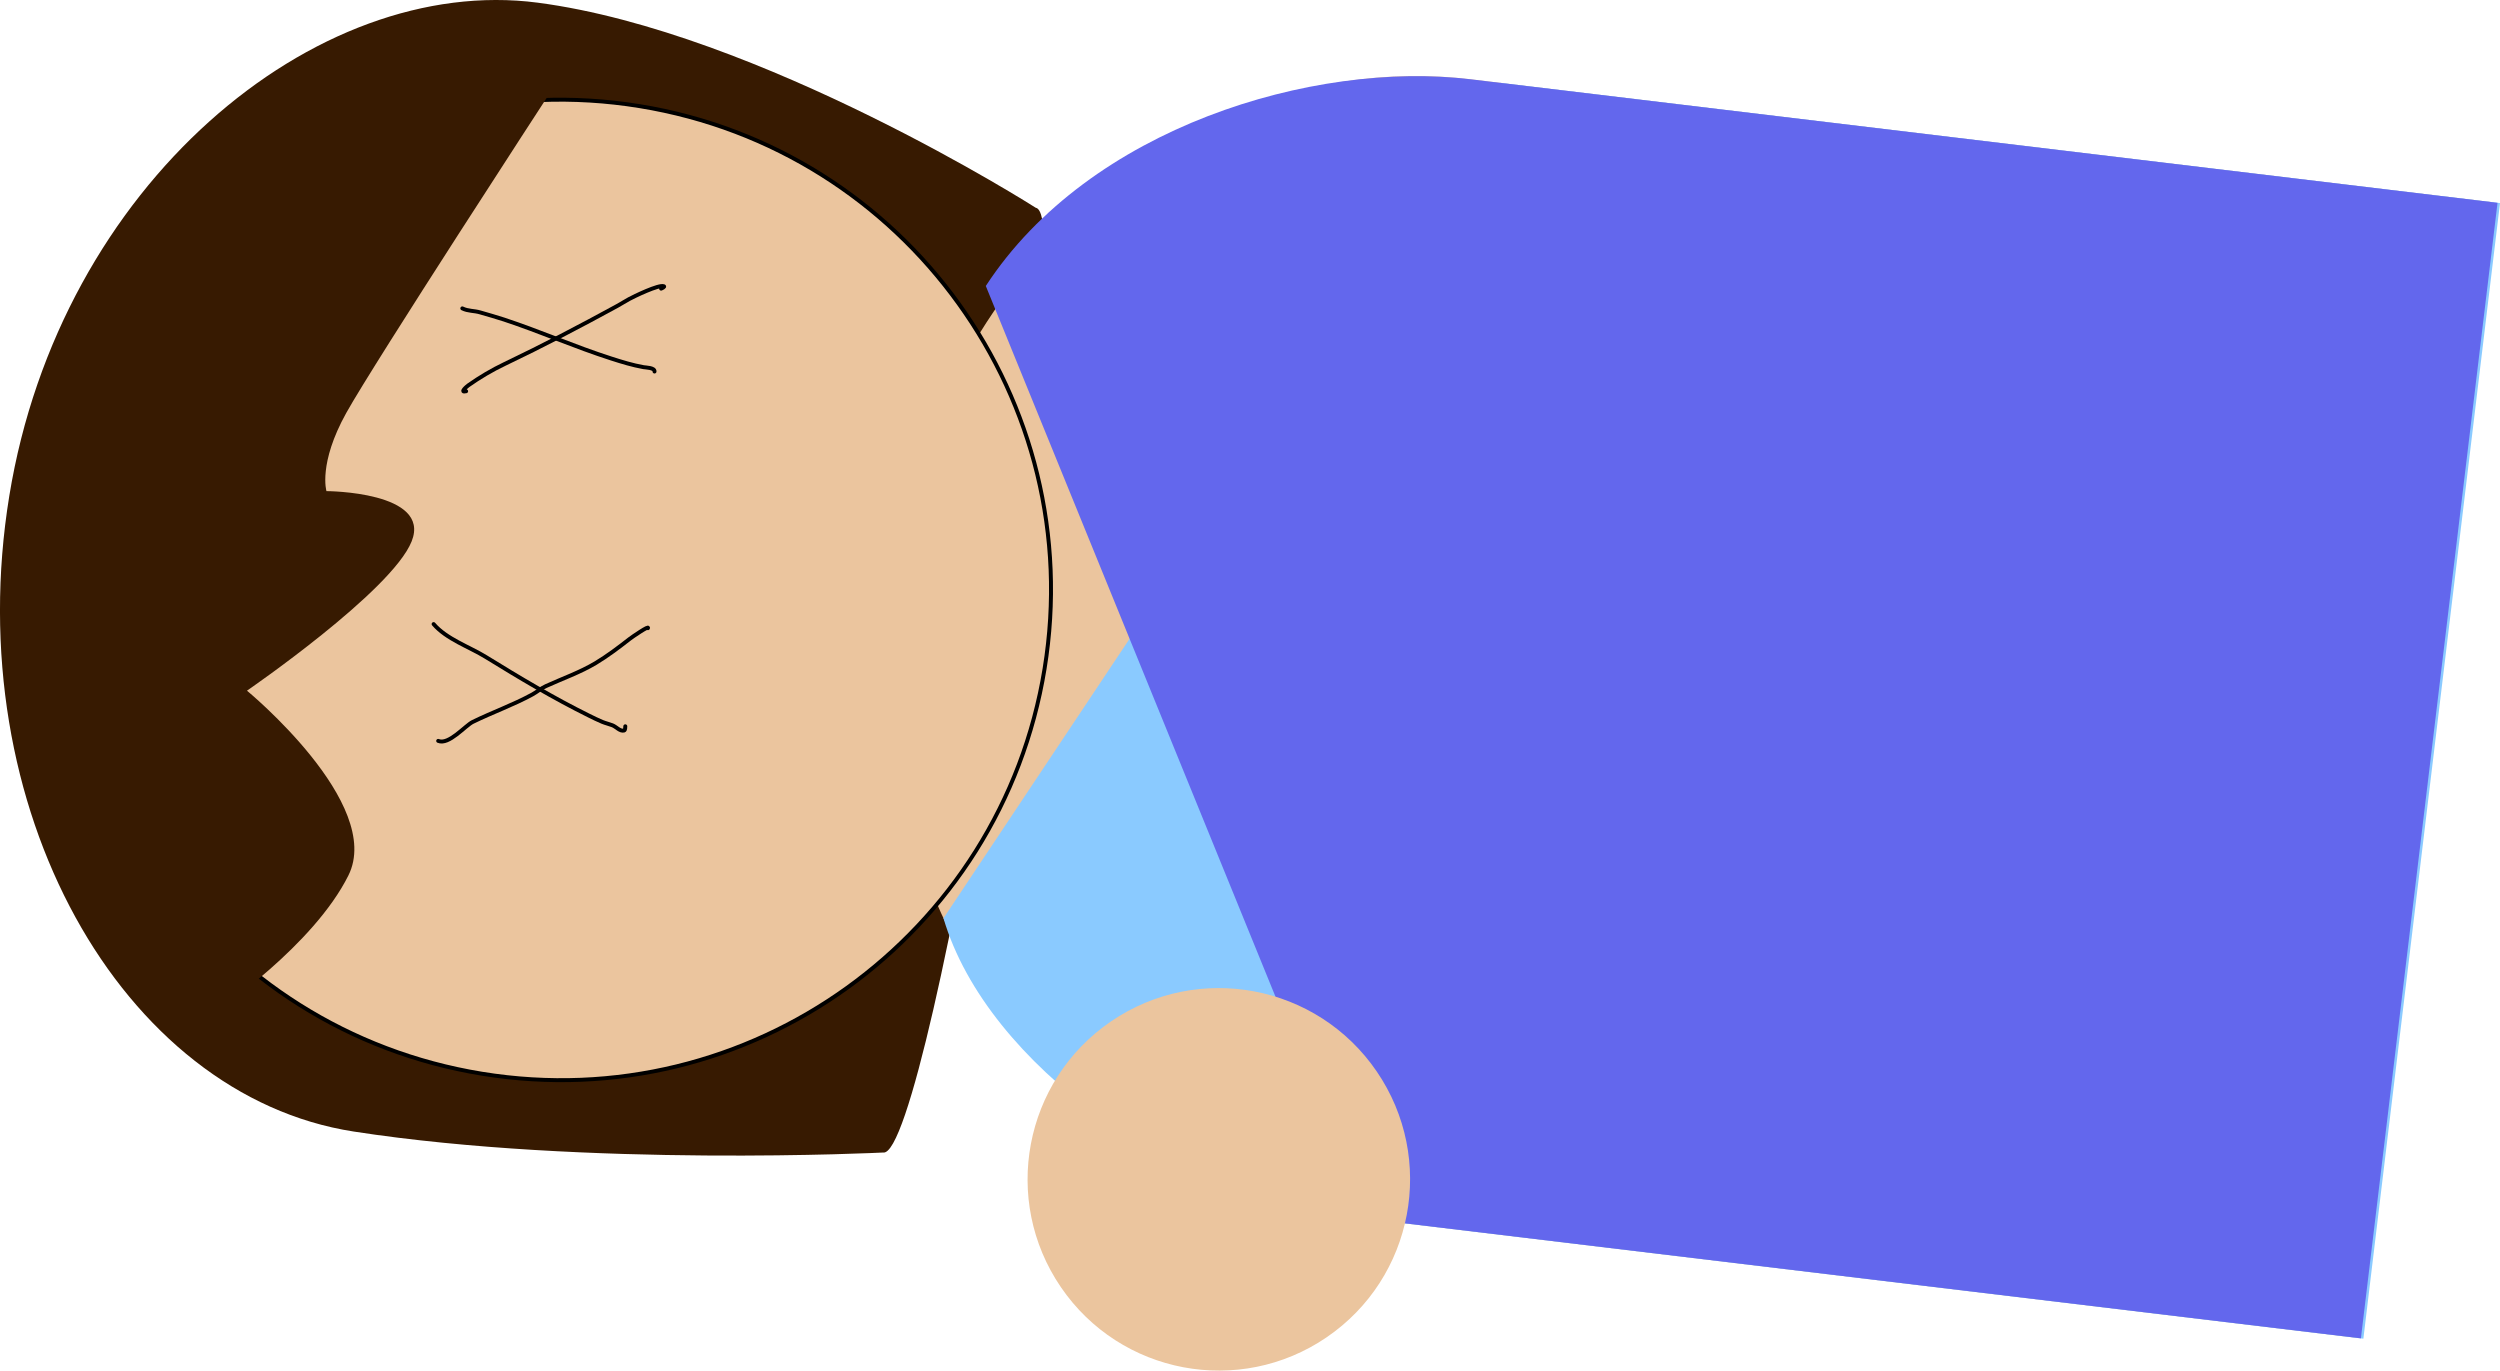
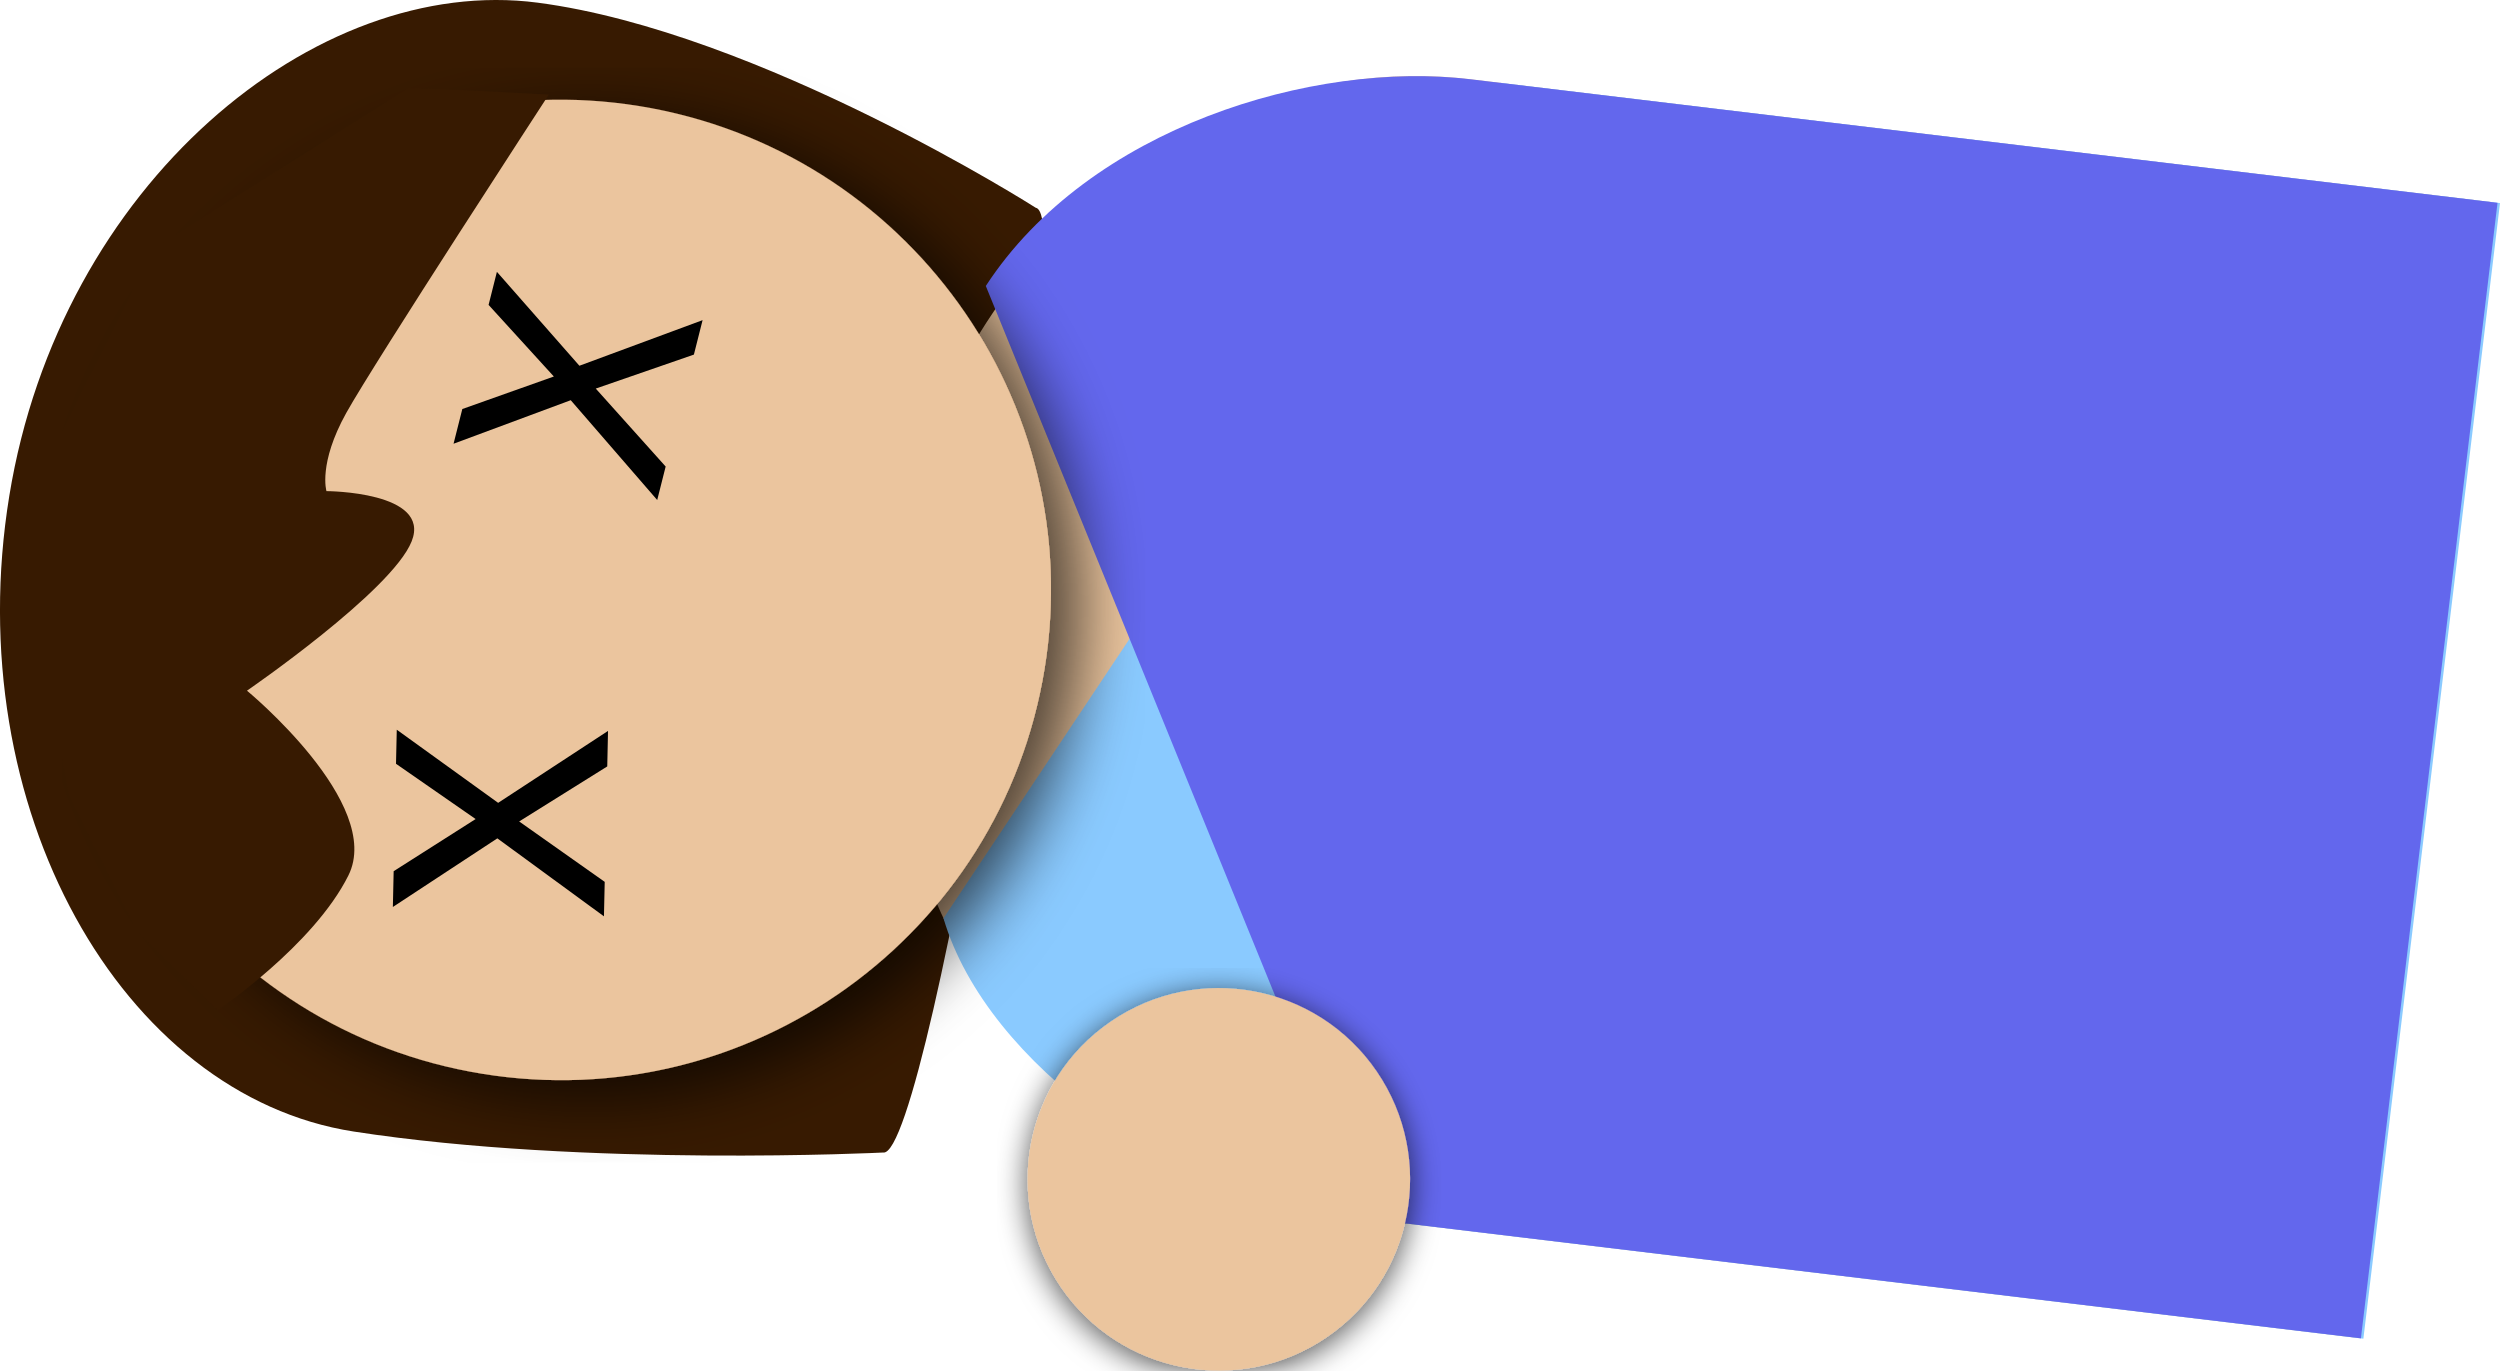
<svg xmlns="http://www.w3.org/2000/svg" stroke-miterlimit="10" style="fill-rule:nonzero;clip-rule:evenodd;stroke-linecap:round;stroke-linejoin:round;" version="1.1" xml:space="preserve" viewBox="1287.38 1050.36 787.23 431.59">
-   <defs />
+   <defs>
+     <filter color-interpolation-filters="sRGB" filterUnits="userSpaceOnUse" height="350.18" id="Filter" width="350.185" x="1297.88" y="1066.34">
+       <feDropShadow dx="8.998" dy="5.305" flood-color="#020202" flood-opacity="0.678" in="SourceGraphic" result="Shadow" stdDeviation="10.36" />
+     </filter>
+     <filter color-interpolation-filters="sRGB" filterUnits="userSpaceOnUse" height="139.974" id="Filter_2" width="139.974" x="1601.23" y="1353.45">
+       <feDropShadow dx="0.035" dy="1.712" flood-color="#020202" flood-opacity="0.678" in="SourceGraphic" result="Shadow" stdDeviation="4.88" />
+     </filter>
+     <clipPath id="TextBounds">
+       <rect height="130.627" width="185.887" x="1392.19" y="1213.83" />
+     </clipPath>
+     <clipPath id="TextBounds_2">
+       <rect height="167.583" width="208.56" x="1410.77" y="1067.45" />
+     </clipPath>
+   </defs>
  <g id="Layer-2">
    <path d="M1290.3 1206.56C1274.32 1304.73 1325.7 1395.37 1398.8 1406.68C1471.91 1417.98 1565.48 1413.28 1565.48 1413.28C1580.26 1415.69 1628.31 1118.18 1613.53 1115.78C1613.53 1115.78 1526.62 1060.36 1456.68 1051.2C1386.75 1042.05 1306.29 1108.4 1290.3 1206.56Z" fill="#371a01" fill-rule="nonzero" opacity="1" stroke="none" />
    <path d="M1568.34 1234.79C1556.46 1333.53 1618.88 1422.24 1707.77 1432.94L2029.64 1471.66L2072.66 1114.08L1750.79 1075.36C1661.9 1064.67 1580.22 1136.04 1568.34 1234.79Z" fill="#ebc59e" fill-rule="nonzero" opacity="1" stroke="none" />
    <path d="M1584.47 1339.51C1598.29 1386.32 1659.24 1427.1 1707.38 1432.89L2031.59 1471.9L2074.61 1114.32L1759.66 1076.43L1584.47 1339.51Z" fill="#8acaff" fill-rule="nonzero" opacity="1" stroke="none" />
    <path d="M1597.8 1140.41L1717.51 1434.11L2030.81 1471.8L2073.83 1114.22L1750.44 1075.32C1700.91 1069.36 1630.31 1090.53 1597.8 1140.41Z" fill="#6367ed" fill-rule="nonzero" opacity="1" stroke="none" />
-     <path d="M1439.16 1388.47C1355.03 1374.77 1297.93 1295.46 1311.63 1211.32C1325.33 1127.18 1404.64 1070.09 1488.78 1083.78C1572.92 1097.49 1630.01 1176.8 1616.31 1260.93C1602.61 1345.07 1523.31 1402.17 1439.16 1388.47Z" fill="#ebc59e" fill-rule="nonzero" opacity="1" stroke="#000000" stroke-linecap="butt" stroke-linejoin="miter" stroke-width="1.245" />
-     <path d="M1621.44 1455.67C1602.69 1428.19 1609.76 1390.73 1637.24 1371.98C1664.71 1353.23 1702.18 1360.31 1720.92 1387.78C1739.67 1415.25 1732.6 1452.72 1705.12 1471.47C1677.65 1490.21 1640.18 1483.14 1621.44 1455.67Z" fill="#ebc59e" fill-rule="nonzero" opacity="1" stroke="none" />
+     <path d="M1439.16 1388.47C1355.03 1374.77 1297.93 1295.46 1311.63 1211.32C1325.33 1127.18 1404.64 1070.09 1488.78 1083.78C1572.92 1097.49 1630.01 1176.8 1616.31 1260.93C1602.61 1345.07 1523.31 1402.17 1439.16 1388.47Z" fill="#ebc59e" fill-rule="nonzero" filter="url(#Filter)" stroke="none" />
+     <path d="M1621.44 1455.67C1602.69 1428.19 1609.76 1390.73 1637.24 1371.98C1664.71 1353.23 1702.18 1360.31 1720.92 1387.78C1739.67 1415.25 1732.6 1452.72 1705.12 1471.47C1677.65 1490.21 1640.18 1483.14 1621.44 1455.67Z" fill="#ebc59e" fill-rule="nonzero" filter="url(#Filter_2)" stroke="none" />
    <path d="M1355.92 1368.44C1355.92 1368.44 1386.03 1348.21 1397.09 1326.03C1408.36 1303.43 1365.15 1267.85 1365.15 1267.85C1365.15 1267.85 1410.76 1236.53 1417.01 1220.82C1423.27 1205.11 1390.18 1205.01 1390.18 1205.01C1390.18 1205.01 1387.53 1196.36 1396.42 1180.38C1405.31 1164.41 1460.2 1080.15 1460.2 1080.15L1429.63 1078.59L1415.96 1078.12L1335.7 1128.71L1300.02 1200.09L1299.6 1251.93L1309.1 1300.72L1330.34 1343.4L1355.92 1368.44Z" fill="#371a01" fill-rule="nonzero" opacity="1" stroke="none" />
-     <path d="M1425.36 1283.66C1428.69 1285.07 1433.86 1278.85 1436.24 1277.69C1442.37 1274.68 1448.99 1272.33 1454.98 1269.06C1456.47 1268.25 1457.76 1267.1 1459.3 1266.4C1464.43 1264.06 1470.08 1262.07 1474.92 1259.17C1478.71 1256.89 1482.22 1254.22 1485.66 1251.54C1486.33 1251.01 1492.05 1247.08 1491.4 1248.17" fill="none" opacity="1" stroke="#000000" stroke-linecap="round" stroke-linejoin="miter" stroke-width="1.245" />
-     <path d="M1423.92 1246.88C1427.93 1251.59 1435.19 1254.05 1440.33 1257.22C1450.92 1263.76 1461.64 1270.16 1472.78 1275.68C1474.18 1276.37 1475.57 1277.07 1477 1277.66C1478.04 1278.09 1479.15 1278.34 1480.2 1278.74C1481.46 1279.22 1482.59 1280.73 1483.9 1280.4C1484.3 1280.3 1484.27 1279.2 1484.28 1279.06" fill="none" opacity="1" stroke="#000000" stroke-linecap="round" stroke-linejoin="miter" stroke-width="1.245" />
-     <path d="M1434.16 1173.56C1431.93 1174.1 1434.44 1171.99 1434.85 1171.7C1438.48 1169.14 1442.33 1166.86 1446.34 1164.95C1458.27 1159.26 1470.11 1153.06 1481.72 1146.71C1482.98 1146.02 1484.19 1145.24 1485.45 1144.55C1486.86 1143.78 1494.89 1139.84 1496.44 1140.5C1496.8 1140.65 1495.92 1141.11 1495.56 1141.25" fill="none" opacity="1" stroke="#000000" stroke-linecap="round" stroke-linejoin="miter" stroke-width="1.245" />
-     <path d="M1432.96 1147.47C1434.8 1148.38 1436.66 1148.16 1438.6 1148.74C1441.1 1149.48 1443.61 1150.16 1446.08 1150.98C1457.45 1154.74 1468.44 1159.59 1479.85 1163.25C1483.3 1164.36 1486.49 1165.34 1490.03 1165.98C1490.72 1166.11 1493.58 1166.11 1493.48 1167.35" fill="none" opacity="1" stroke="#000000" stroke-linecap="round" stroke-linejoin="miter" stroke-width="1.245" />
-     <path d="M1525.29 1071.68" fill="#ebc59e" fill-rule="nonzero" opacity="1" stroke="#000000" stroke-linecap="butt" stroke-linejoin="miter" stroke-width="1.245" />
+     <path clip-path="url(#TextBounds)" d="M1477.8 1328.05L1477.56 1338.91L1443.99 1314.35L1411.09 1335.96L1411.34 1324.69L1437.15 1308.27L1412.08 1290.87L1412.32 1280.14L1444.24 1303.17L1478.84 1280.52L1478.6 1291.7L1450.86 1309.03L1477.8 1328.05Z" fill="#000000" opacity="1" stroke="none" />
+     <path clip-path="url(#TextBounds_2)" d="M1496.99 1197.27L1494.33 1207.81L1467.1 1176.38L1430.2 1190.09L1432.96 1179.16L1461.78 1168.92L1441.23 1146.37L1443.85 1135.96L1469.83 1165.53L1508.62 1151.17L1505.88 1162.02L1474.98 1172.72L1496.99 1197.27Z" fill="#000000" opacity="1" stroke="none" />
  </g>
</svg>
